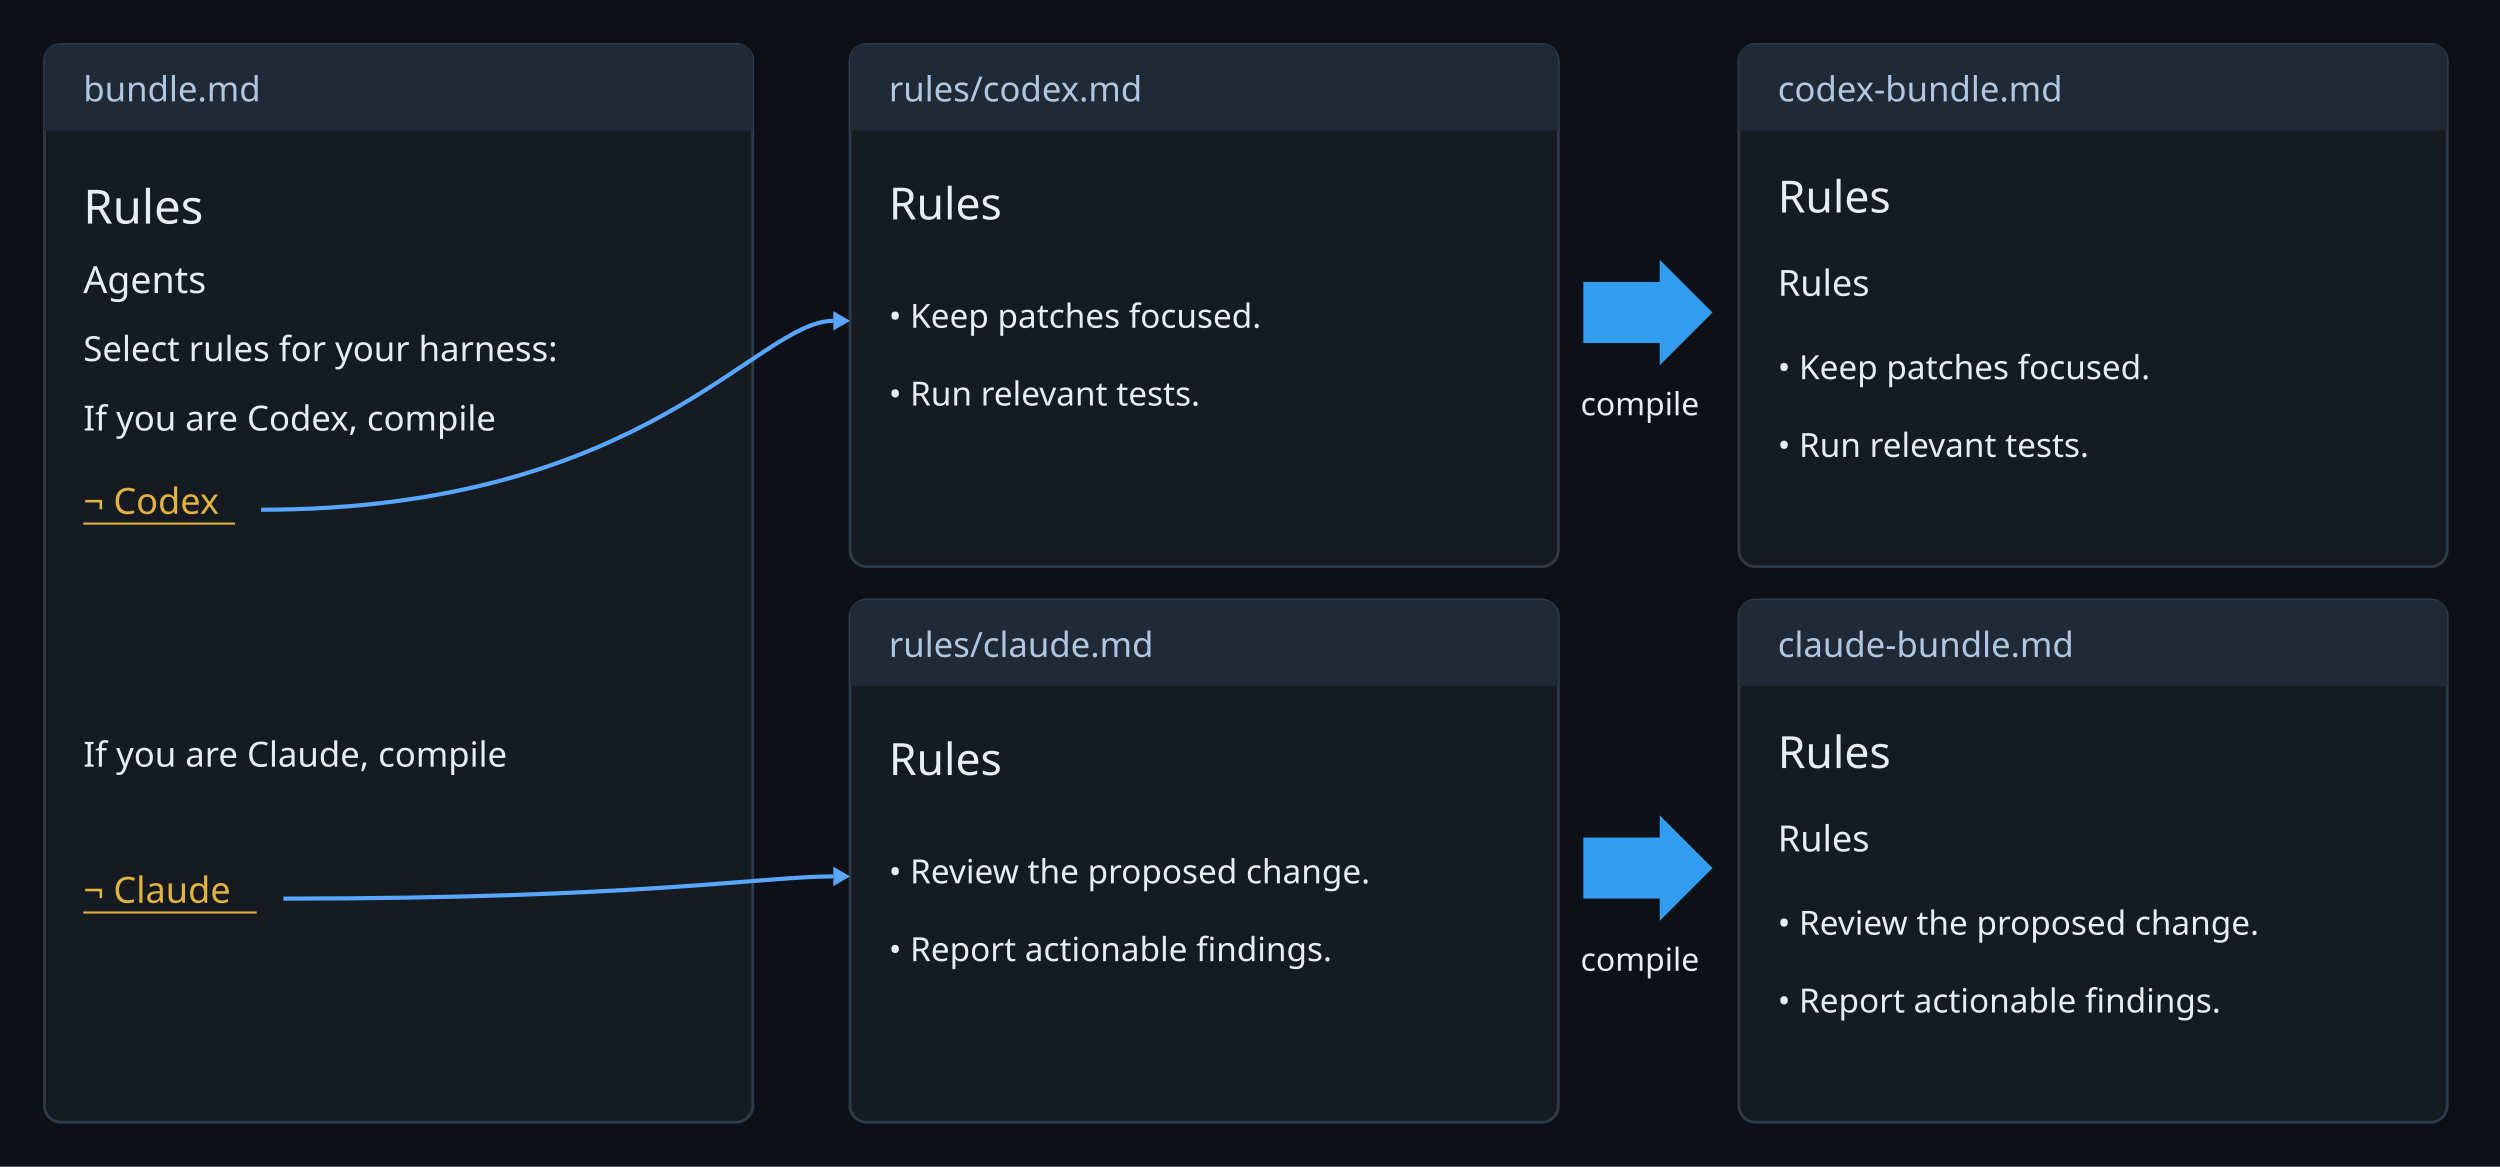
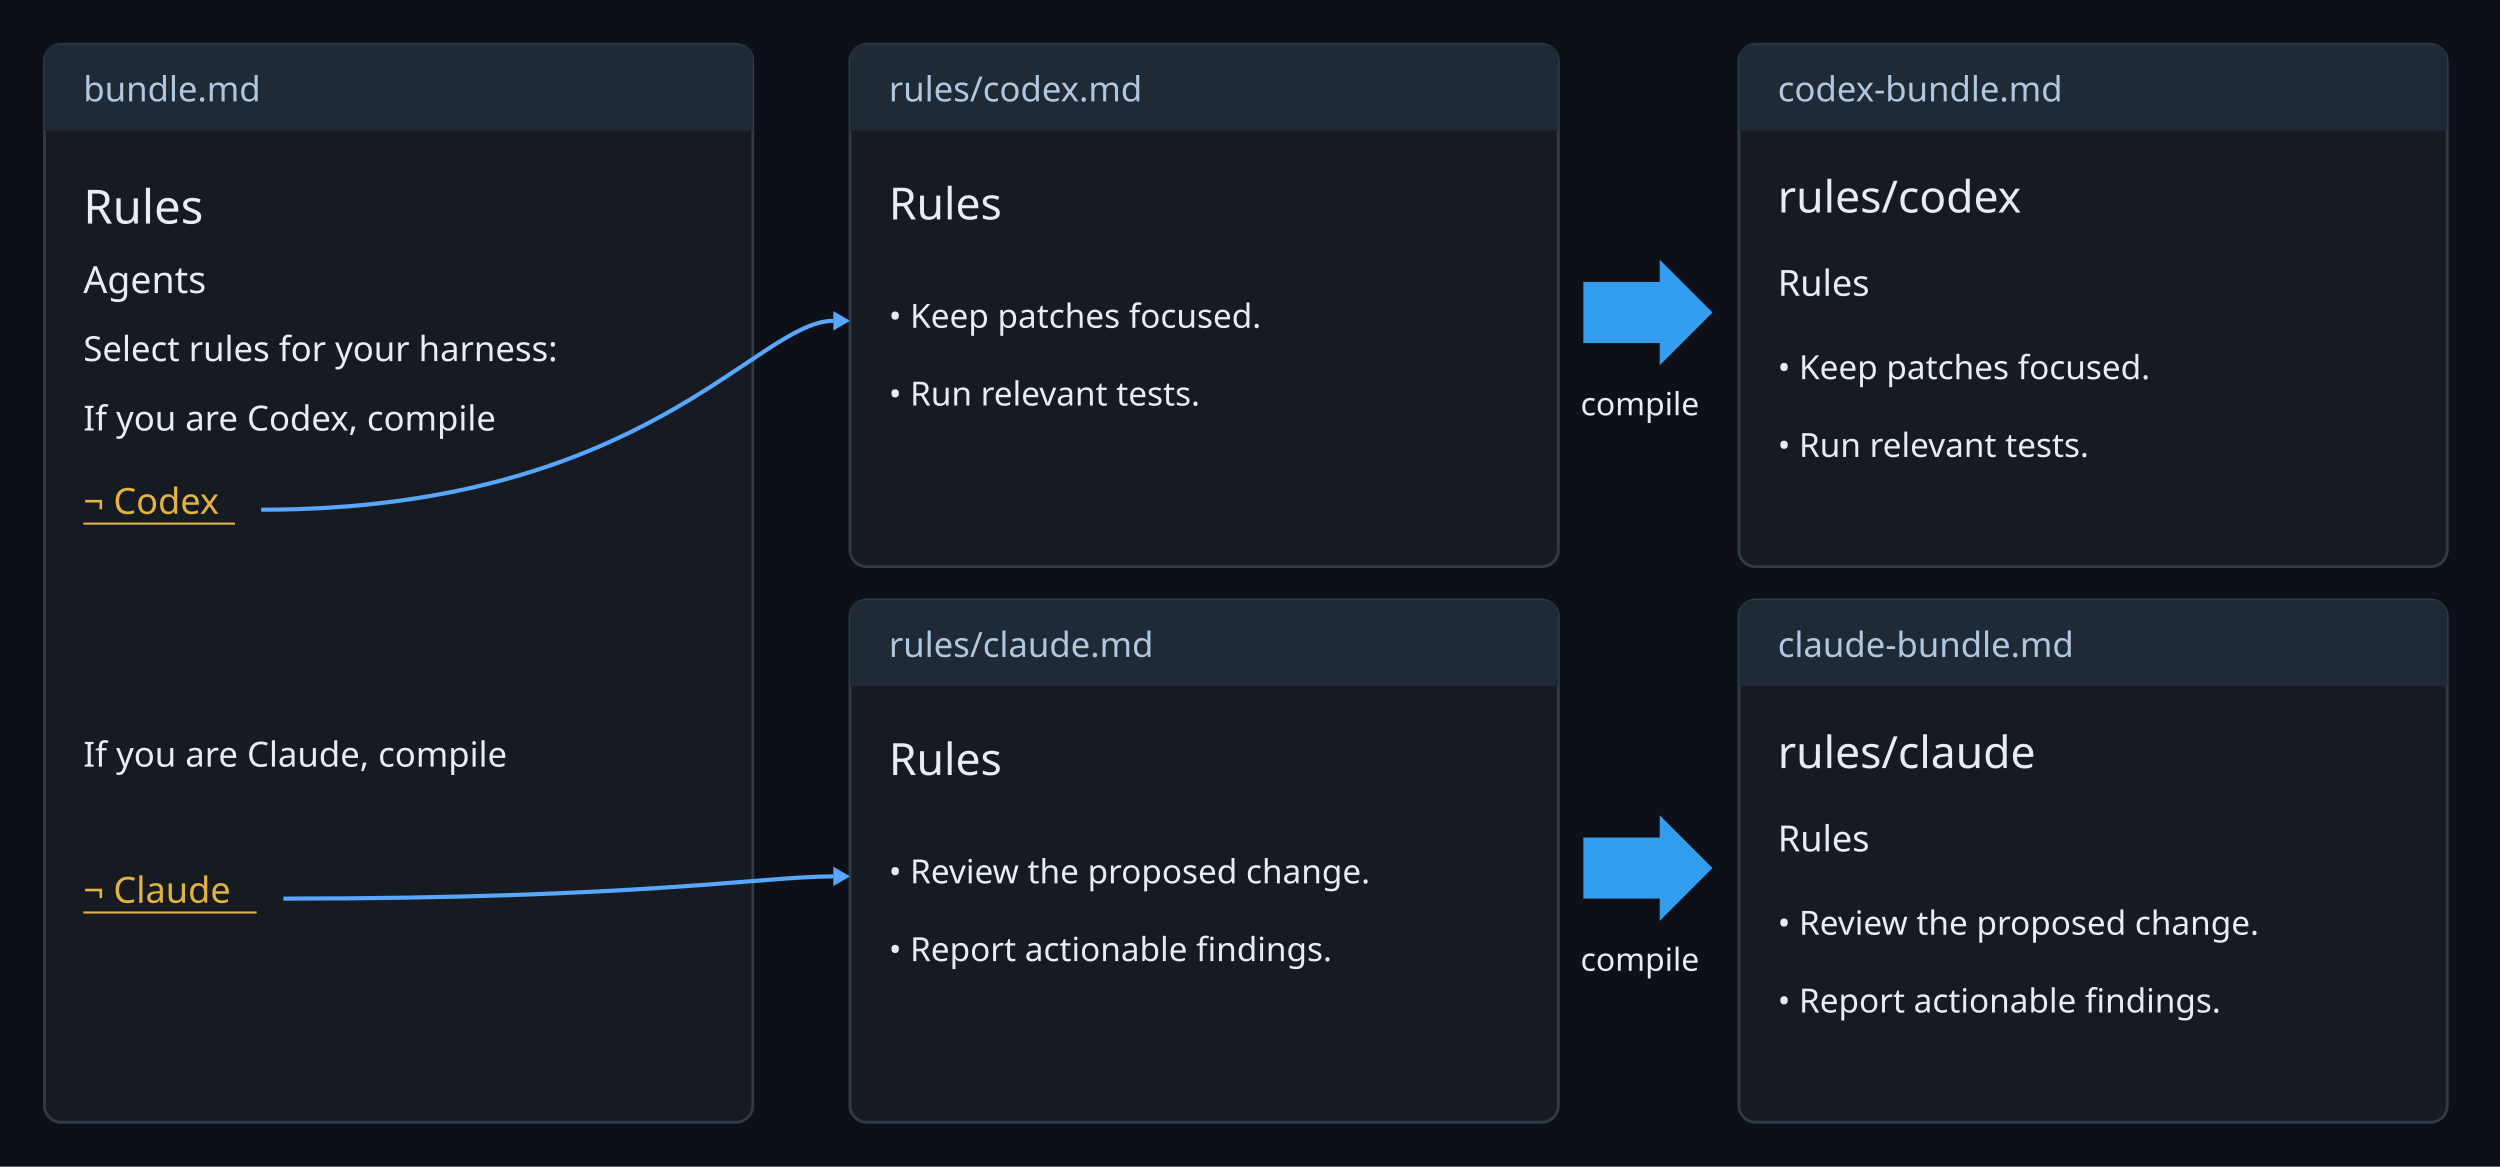
<svg xmlns="http://www.w3.org/2000/svg" width="1800" height="840" viewBox="0 0 1800 840" role="img" aria-labelledby="title description">
  <rect width="1800" height="840" fill="#0d1117" />
  <g font-family="IBM Plex Mono">
    <rect x="32" y="32" width="510" height="776" rx="12" fill="#161b22" stroke="#303b49" stroke-width="2" />
    <path d="M44 32 H530 Q542 32 542 44 V94 H32 V44 Q32 32 44 32" fill="#202a36" />
    <text x="60" y="73" font-size="25" fill="#b1c6df" font-weight="400">bundle.md</text>
    <rect x="612" y="32" width="510" height="376" rx="12" fill="#161b22" stroke="#303b49" stroke-width="2" />
    <path d="M624 32 H1110 Q1122 32 1122 44 V94 H612 V44 Q612 32 624 32" fill="#202a36" />
    <text x="640" y="73" font-size="25" fill="#b1c6df" font-weight="400">rules/codex.md</text>
    <rect x="612" y="432" width="510" height="376" rx="12" fill="#161b22" stroke="#303b49" stroke-width="2" />
    <path d="M624 432 H1110 Q1122 432 1122 444 V494 H612 V444 Q612 432 624 432" fill="#202a36" />
    <text x="640" y="473" font-size="25" fill="#b1c6df" font-weight="400">rules/claude.md</text>
    <rect x="1252" y="32" width="510" height="376" rx="12" fill="#161b22" stroke="#303b49" stroke-width="2" />
    <path d="M1264 32 H1750 Q1762 32 1762 44 V94 H1252 V44 Q1252 32 1264 32" fill="#202a36" />
    <text x="1280" y="73" font-size="25" fill="#b1c6df" font-weight="400">codex-bundle.md</text>
    <rect x="1252" y="432" width="510" height="376" rx="12" fill="#161b22" stroke="#303b49" stroke-width="2" />
    <path d="M1264 432 H1750 Q1762 432 1762 444 V494 H1252 V444 Q1252 432 1264 432" fill="#202a36" />
    <text x="1280" y="473" font-size="25" fill="#b1c6df" font-weight="400">claude-bundle.md</text>
    <text x="60" y="161" font-size="34" fill="#e6edf3" font-weight="500">Rules</text>
    <text x="60" y="211" font-size="27" fill="#e6edf3">Agents</text>
    <text x="60" y="260" font-size="25" fill="#e6edf3" font-weight="400">Select rules for your harness:</text>
    <text x="60" y="310" font-size="25" fill="#e6edf3" font-weight="400">If you are Codex, compile</text>
    <text x="60" y="370" font-size="26" fill="#e3b341" font-weight="400">¬ Codex</text>
    <path d="M60 377 h109.2" stroke="#e3b341" stroke-width="1.5" />
    <text x="60" y="552" font-size="25" fill="#e6edf3">If you are Claude, compile</text>
    <text x="60" y="650" font-size="26" fill="#e3b341" font-weight="400">¬ Claude</text>
    <path d="M60 657 h124.8" stroke="#e3b341" stroke-width="1.5" />
    <text x="640" y="158" font-size="32" fill="#e6edf3" font-weight="500">Rules</text>
    <text x="640" y="236" font-size="24" fill="#e6edf3" font-weight="400">• Keep patches focused.</text>
    <text x="640" y="292" font-size="24" fill="#e6edf3" font-weight="400">• Run relevant tests.</text>
    <text x="640" y="558" font-size="32" fill="#e6edf3" font-weight="500">Rules</text>
    <text x="640" y="636" font-size="24" fill="#e6edf3" font-weight="400">• Review the proposed change.</text>
    <text x="640" y="692" font-size="24" fill="#e6edf3" font-weight="400">• Report actionable findings.</text>
-     <text x="1280" y="153" font-size="32" fill="#e6edf3" font-weight="500">Rules</text>
+     <text x="1280" y="153" font-size="32" fill="#e6edf3" font-weight="500">rules/codex</text>
    <text x="1280" y="213" font-size="26" fill="#e6edf3" font-weight="500">Rules</text>
    <text x="1280" y="273" font-size="24" fill="#e6edf3" font-weight="400">• Keep patches focused.</text>
    <text x="1280" y="329" font-size="24" fill="#e6edf3" font-weight="400">• Run relevant tests.</text>
-     <text x="1280" y="553" font-size="32" fill="#e6edf3" font-weight="500">Rules</text>
+     <text x="1280" y="553" font-size="32" fill="#e6edf3" font-weight="500">rules/claude</text>
    <text x="1280" y="613" font-size="26" fill="#e6edf3" font-weight="500">Rules</text>
    <text x="1280" y="673" font-size="24" fill="#e6edf3" font-weight="400">• Review the proposed change.</text>
    <text x="1280" y="729" font-size="24" fill="#e6edf3" font-weight="400">• Report actionable findings.</text>
    <path d="M188 367 C465 367 545 231 600 231" fill="none" stroke="#58a6ff" stroke-width="3" />
    <path d="M600 224 L612 231 L600 238 Z" fill="#58a6ff" />
    <path d="M204 647 C460 647 550 631 600 631" fill="none" stroke="#58a6ff" stroke-width="3" />
    <path d="M600 624 L612 631 L600 638 Z" fill="#58a6ff" />
    <path d="M1140 203 H1195 V187 L1233 225 L1195 263 V247 H1140Z" fill="#329def" />
    <text x="1138" y="299" font-size="23" fill="#e6edf3" font-weight="400">compile</text>
    <path d="M1140 603 H1195 V587 L1233 625 L1195 663 V647 H1140Z" fill="#329def" />
    <text x="1138" y="699" font-size="23" fill="#e6edf3" font-weight="400">compile</text>
  </g>
</svg>
